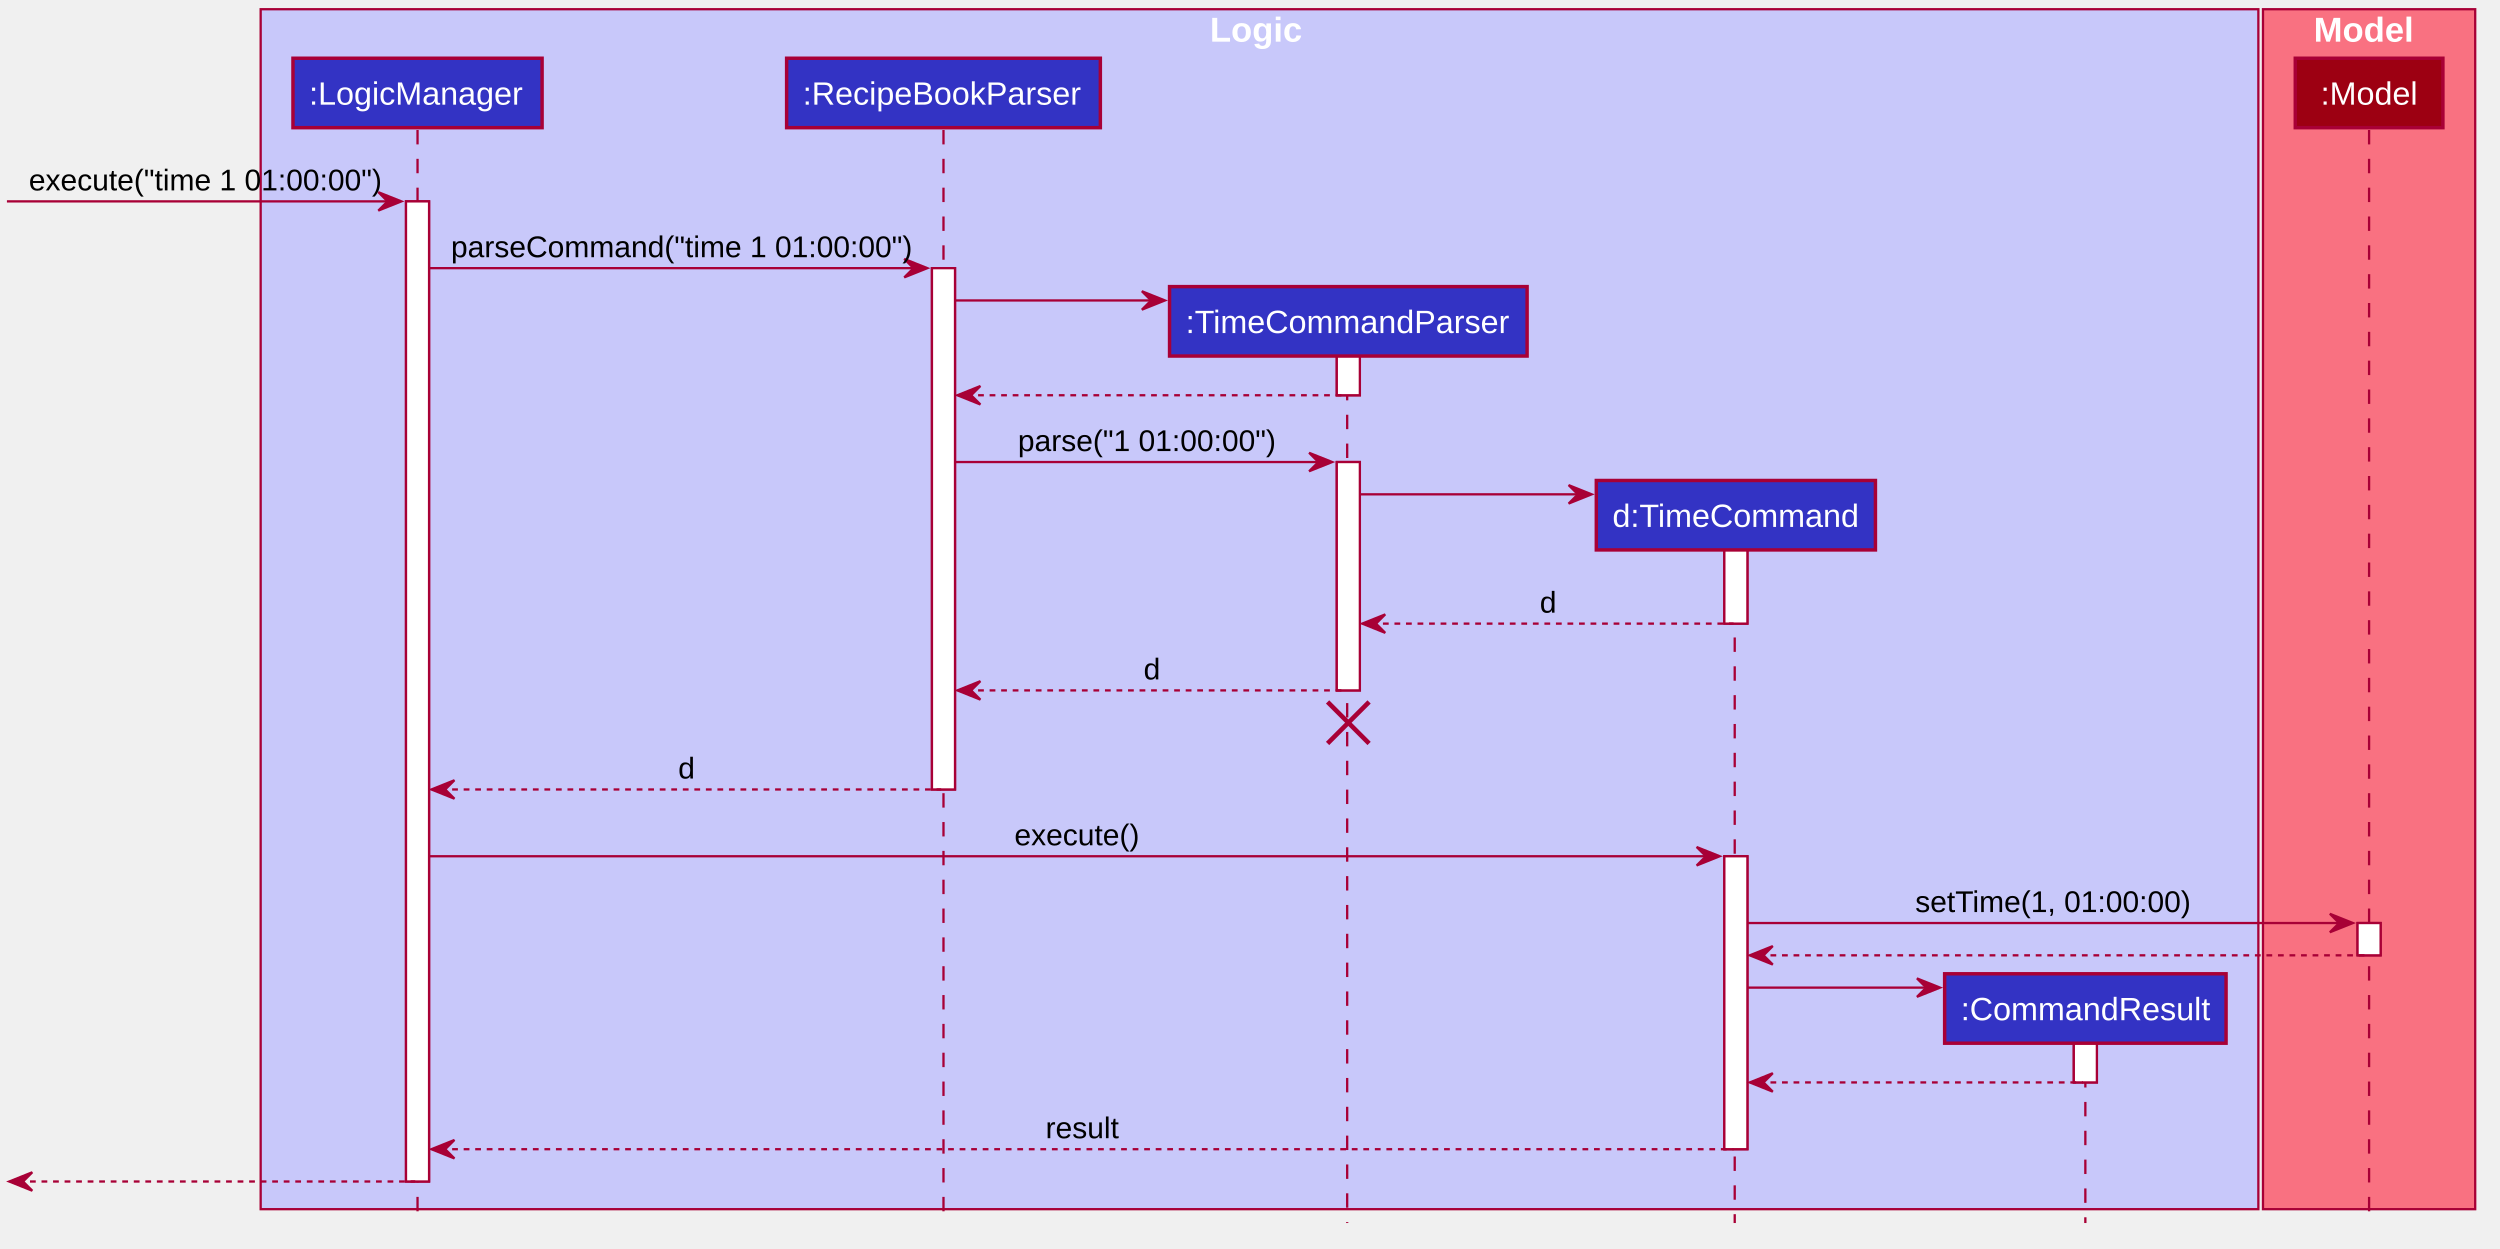
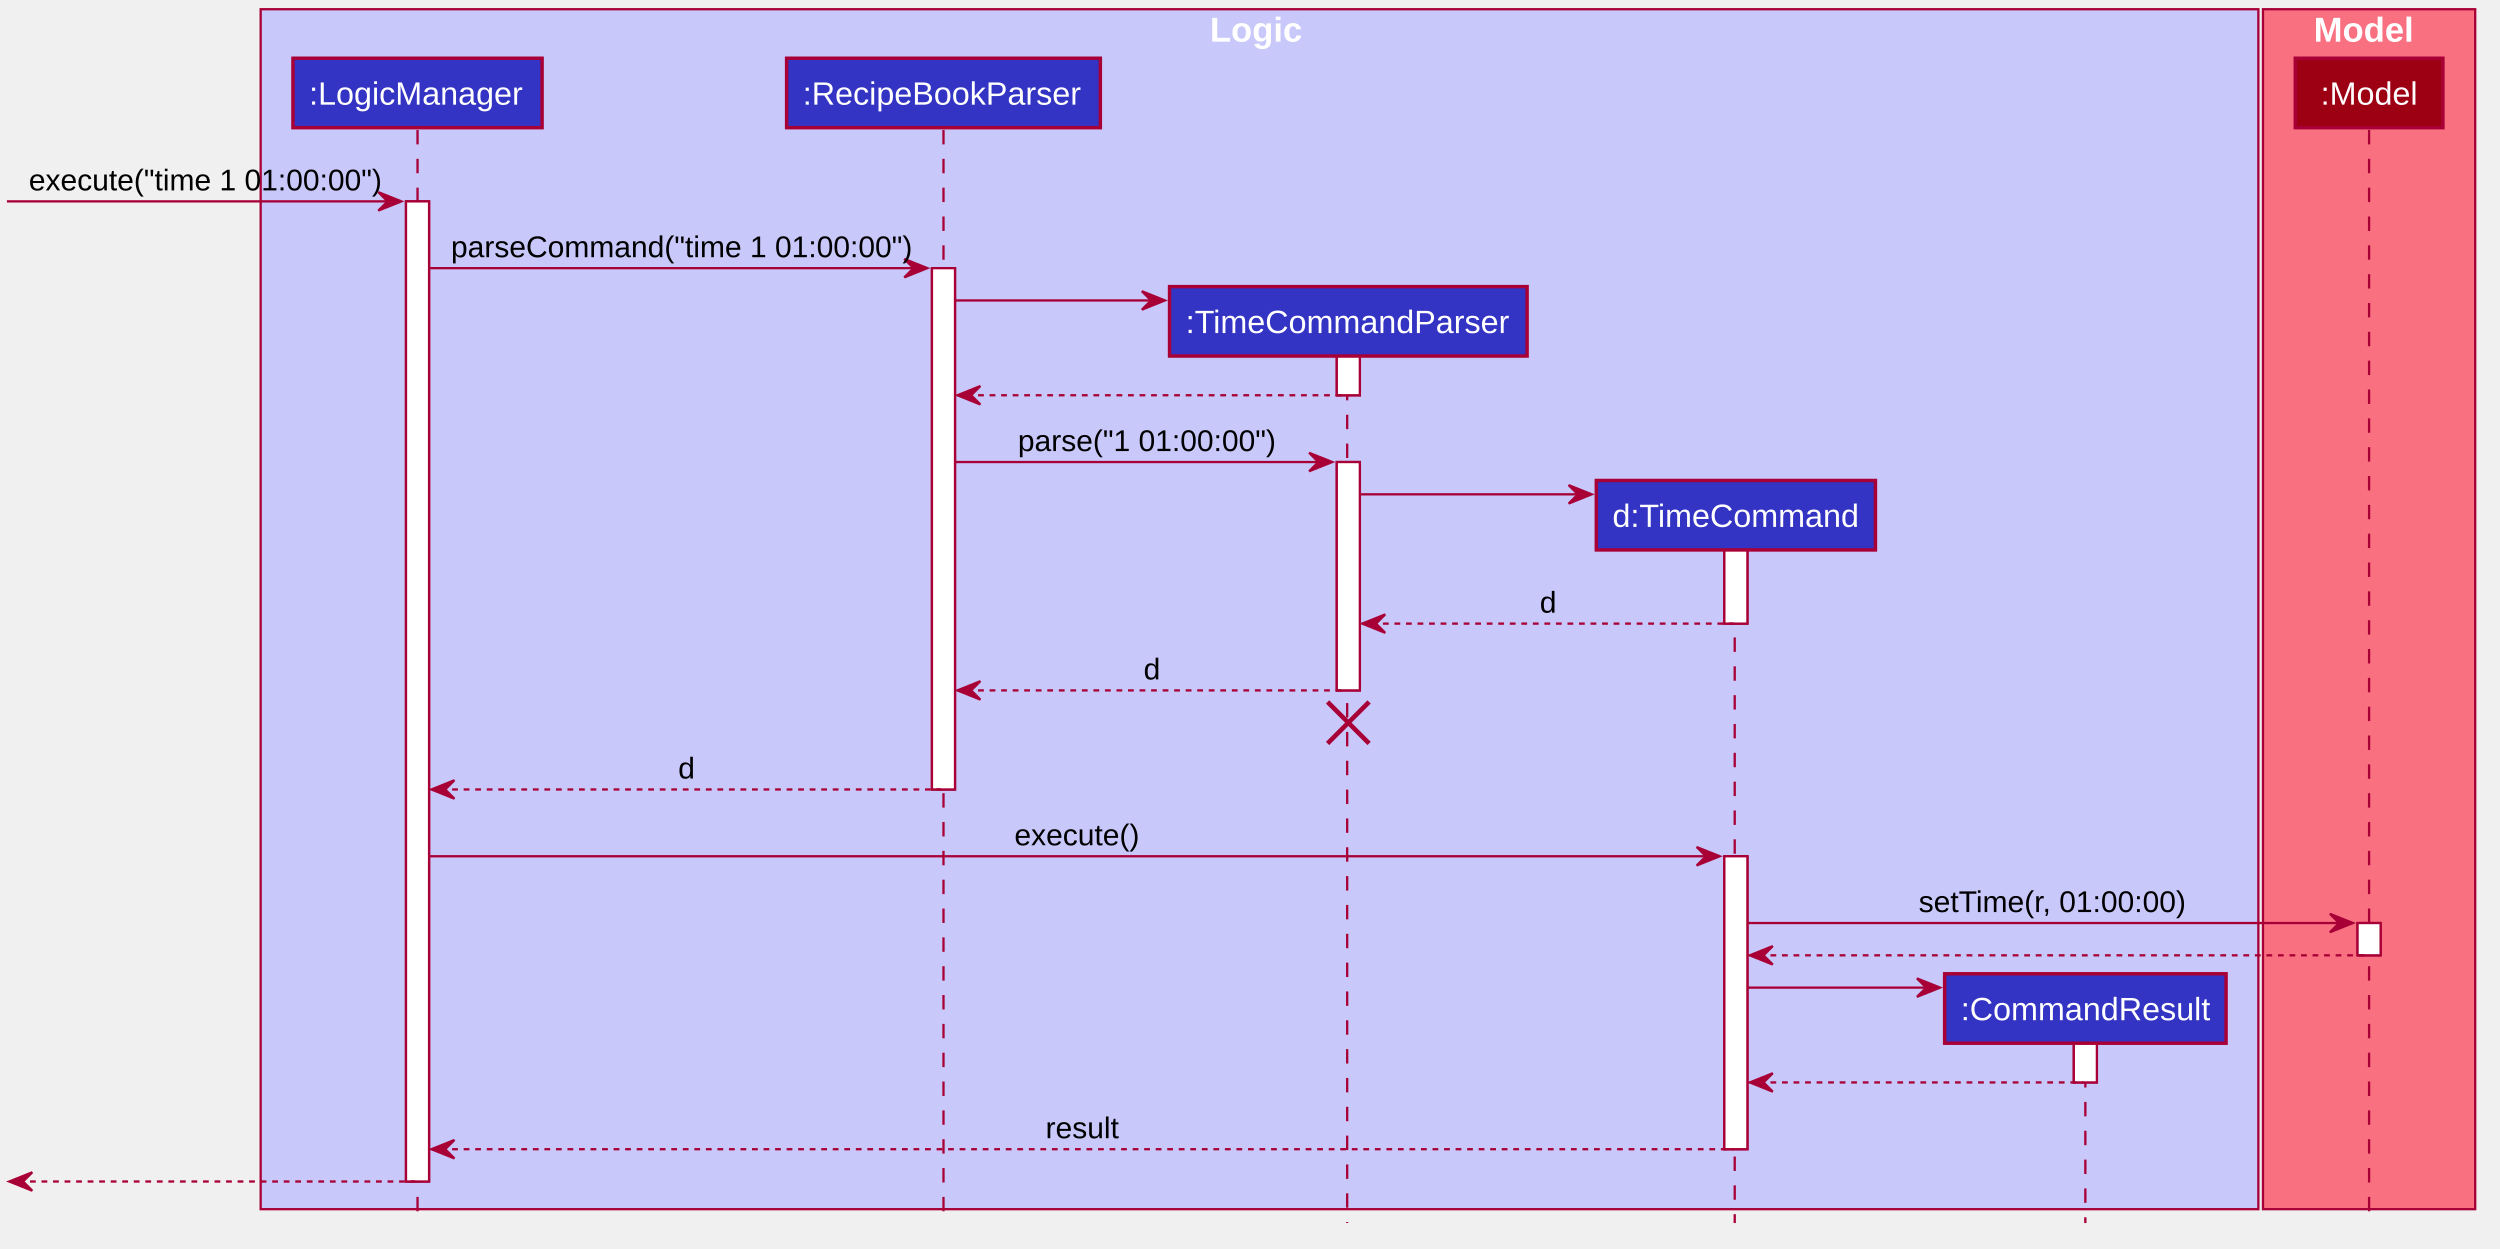
<svg xmlns="http://www.w3.org/2000/svg" contentScriptType="application/ecmascript" contentStyleType="text/css" height="433.6px" preserveAspectRatio="none" style="width:867px;height:433px;" version="1.1" viewBox="0 0 867 433" width="867.2px" zoomAndPan="magnify">
  <defs />
  <g>
    <rect fill="#C8C8FA" height="416.145" style="stroke: #A80036; stroke-width: 0.8;" width="692.8" x="90.4" y="3.2" />
    <text fill="#FFFFFF" font-family="Arial" font-size="12" font-weight="bold" lengthAdjust="spacingAndGlyphs" textLength="31.2" x="419.6" y="14.456">Logic</text>
    <rect fill="#F97181" height="416.145" style="stroke: #A80036; stroke-width: 0.8;" width="73.6" x="784.8" y="3.2" />
    <text fill="#FFFFFF" font-family="Arial" font-size="12" font-weight="bold" lengthAdjust="spacingAndGlyphs" textLength="35.2" x="802.4" y="14.456">Model</text>
    <rect fill="#FFFFFF" height="339.909" style="stroke: #A80036; stroke-width: 0.8;" width="8" x="140.8" y="69.837" />
    <rect fill="#FFFFFF" height="180.794" style="stroke: #A80036; stroke-width: 0.8;" width="8" x="323.2" y="92.996" />
    <rect fill="#FFFFFF" height="24.879" style="stroke: #A80036; stroke-width: 0.8;" width="8" x="463.6" y="112.196" />
    <rect fill="#FFFFFF" height="79.197" style="stroke: #A80036; stroke-width: 0.8;" width="8" x="463.6" y="160.234" />
    <rect fill="#FFFFFF" height="36.838" style="stroke: #A80036; stroke-width: 0.8;" width="8" x="598" y="179.434" />
    <rect fill="#FFFFFF" height="101.597" style="stroke: #A80036; stroke-width: 0.8;" width="8" x="598" y="296.948" />
    <rect fill="#FFFFFF" height="24.879" style="stroke: #A80036; stroke-width: 0.8;" width="8" x="719.2" y="350.507" />
    <rect fill="#FFFFFF" height="11.2" style="stroke: #A80036; stroke-width: 0.8;" width="8" x="817.6" y="320.107" />
    <line style="stroke: #A80036; stroke-width: 0.8; stroke-dasharray: 5.0,5.0;" x1="144.8" x2="144.8" y1="45.078" y2="424.145" />
    <line style="stroke: #A80036; stroke-width: 0.8; stroke-dasharray: 5.0,5.0;" x1="327.2" x2="327.2" y1="45.078" y2="424.145" />
    <line style="stroke: #A80036; stroke-width: 0.8; stroke-dasharray: 5.0,5.0;" x1="467.2" x2="467.2" y1="123.835" y2="424.145" />
    <line style="stroke: #A80036; stroke-width: 0.8; stroke-dasharray: 5.0,5.0;" x1="601.6" x2="601.6" y1="191.073" y2="424.145" />
    <line style="stroke: #A80036; stroke-width: 0.8; stroke-dasharray: 5.0,5.0;" x1="723.2" x2="723.2" y1="362.147" y2="424.145" />
    <line style="stroke: #A80036; stroke-width: 0.8; stroke-dasharray: 5.0,5.0;" x1="821.6" x2="821.6" y1="45.078" y2="424.145" />
    <rect fill="#3333C4" height="24.079" style="stroke: #A80036; stroke-width: 1.2;" width="86.4" x="101.6" y="20.199" />
    <text fill="#FFFFFF" font-family="Arial" font-size="11.2" lengthAdjust="spacingAndGlyphs" textLength="75.2" x="107.2" y="36.304">:LogicManager</text>
    <rect fill="#3333C4" height="24.079" style="stroke: #A80036; stroke-width: 1.2;" width="108.8" x="272.8" y="20.199" />
    <text fill="#FFFFFF" font-family="Arial" font-size="11.2" lengthAdjust="spacingAndGlyphs" textLength="97.6" x="278.4" y="36.304">:RecipeBookParser</text>
    <rect fill="#9D0012" height="24.079" style="stroke: #A80036; stroke-width: 1.2;" width="51.2" x="796" y="20.199" />
    <text fill="#FFFFFF" font-family="Arial" font-size="11.2" lengthAdjust="spacingAndGlyphs" textLength="33.6" x="804.8" y="36.304">:Model</text>
    <rect fill="#FFFFFF" height="339.909" style="stroke: #A80036; stroke-width: 0.8;" width="8" x="140.8" y="69.837" />
    <rect fill="#FFFFFF" height="180.794" style="stroke: #A80036; stroke-width: 0.8;" width="8" x="323.2" y="92.996" />
    <rect fill="#FFFFFF" height="24.879" style="stroke: #A80036; stroke-width: 0.8;" width="8" x="463.6" y="112.196" />
    <rect fill="#FFFFFF" height="79.197" style="stroke: #A80036; stroke-width: 0.8;" width="8" x="463.6" y="160.234" />
    <rect fill="#FFFFFF" height="36.838" style="stroke: #A80036; stroke-width: 0.8;" width="8" x="598" y="179.434" />
    <rect fill="#FFFFFF" height="101.597" style="stroke: #A80036; stroke-width: 0.8;" width="8" x="598" y="296.948" />
    <rect fill="#FFFFFF" height="24.879" style="stroke: #A80036; stroke-width: 0.8;" width="8" x="719.2" y="350.507" />
    <rect fill="#FFFFFF" height="11.2" style="stroke: #A80036; stroke-width: 0.8;" width="8" x="817.6" y="320.107" />
    <polygon fill="#A80036" points="131.2,66.637,139.2,69.837,131.2,73.037,134.4,69.837" style="stroke: #A80036; stroke-width: 0.8;" />
    <line style="stroke: #A80036; stroke-width: 0.8;" x1="2.4" x2="136" y1="69.837" y2="69.837" />
    <text fill="#000000" font-family="Arial" font-size="10.4" lengthAdjust="spacingAndGlyphs" textLength="123.2" x="10" y="66.033">execute("time 1 01:00:00")</text>
    <polygon fill="#A80036" points="313.6,89.796,321.6,92.996,313.6,96.196,316.8,92.996" style="stroke: #A80036; stroke-width: 0.8;" />
    <line style="stroke: #A80036; stroke-width: 0.8;" x1="148.8" x2="318.4" y1="92.996" y2="92.996" />
    <text fill="#000000" font-family="Arial" font-size="10.4" lengthAdjust="spacingAndGlyphs" textLength="159.2" x="156.4" y="89.192">parseCommand("time 1 01:00:00")</text>
    <polygon fill="#A80036" points="396,100.996,404,104.196,396,107.396,399.2,104.196" style="stroke: #A80036; stroke-width: 0.8;" />
    <line style="stroke: #A80036; stroke-width: 0.8;" x1="331.2" x2="400.8" y1="104.196" y2="104.196" />
    <rect fill="#3333C4" height="24.079" style="stroke: #A80036; stroke-width: 1.2;" width="124" x="405.6" y="99.396" />
    <text fill="#FFFFFF" font-family="Arial" font-size="11.2" lengthAdjust="spacingAndGlyphs" textLength="112.8" x="411.2" y="115.501">:TimeCommandParser</text>
    <polygon fill="#A80036" points="340,133.875,332,137.075,340,140.275,336.8,137.075" style="stroke: #A80036; stroke-width: 0.8;" />
    <line style="stroke: #A80036; stroke-width: 0.8; stroke-dasharray: 2.0,2.0;" x1="335.2" x2="466.8" y1="137.075" y2="137.075" />
    <polygon fill="#A80036" points="454,157.034,462,160.234,454,163.434,457.2,160.234" style="stroke: #A80036; stroke-width: 0.8;" />
    <line style="stroke: #A80036; stroke-width: 0.8;" x1="331.2" x2="458.8" y1="160.234" y2="160.234" />
    <text fill="#000000" font-family="Arial" font-size="10.4" lengthAdjust="spacingAndGlyphs" textLength="88.8" x="353" y="156.43">parse("1 01:00:00")</text>
    <polygon fill="#A80036" points="544,168.234,552,171.434,544,174.634,547.2,171.434" style="stroke: #A80036; stroke-width: 0.8;" />
    <line style="stroke: #A80036; stroke-width: 0.8;" x1="471.6" x2="548.8" y1="171.434" y2="171.434" />
    <rect fill="#3333C4" height="24.079" style="stroke: #A80036; stroke-width: 1.2;" width="96.8" x="553.6" y="166.634" />
    <text fill="#FFFFFF" font-family="Arial" font-size="11.2" lengthAdjust="spacingAndGlyphs" textLength="85.6" x="559.2" y="182.739">d:TimeCommand</text>
    <polygon fill="#A80036" points="480.4,213.071,472.4,216.272,480.4,219.471,477.2,216.272" style="stroke: #A80036; stroke-width: 0.8;" />
    <line style="stroke: #A80036; stroke-width: 0.8; stroke-dasharray: 2.0,2.0;" x1="475.6" x2="601.2" y1="216.272" y2="216.272" />
    <text fill="#000000" font-family="Arial" font-size="10.4" lengthAdjust="spacingAndGlyphs" textLength="5.6" x="534" y="212.468">d</text>
    <polygon fill="#A80036" points="340,236.231,332,239.43,340,242.631,336.8,239.43" style="stroke: #A80036; stroke-width: 0.8;" />
    <line style="stroke: #A80036; stroke-width: 0.8; stroke-dasharray: 2.0,2.0;" x1="335.2" x2="466.8" y1="239.43" y2="239.43" />
    <text fill="#000000" font-family="Arial" font-size="10.4" lengthAdjust="spacingAndGlyphs" textLength="5.6" x="396.6" y="235.627">d</text>
    <line style="stroke: #A80036; stroke-width: 1.6;" x1="460.4" x2="474.8" y1="243.43" y2="257.83" />
    <line style="stroke: #A80036; stroke-width: 1.6;" x1="460.4" x2="474.8" y1="257.83" y2="243.43" />
    <polygon fill="#A80036" points="157.6,270.589,149.6,273.789,157.6,276.99,154.4,273.789" style="stroke: #A80036; stroke-width: 0.8;" />
    <line style="stroke: #A80036; stroke-width: 0.8; stroke-dasharray: 2.0,2.0;" x1="152.8" x2="326.4" y1="273.789" y2="273.789" />
    <text fill="#000000" font-family="Arial" font-size="10.4" lengthAdjust="spacingAndGlyphs" textLength="5.6" x="235.2" y="269.986">d</text>
    <polygon fill="#A80036" points="588.4,293.748,596.4,296.948,588.4,300.148,591.6,296.948" style="stroke: #A80036; stroke-width: 0.8;" />
    <line style="stroke: #A80036; stroke-width: 0.8;" x1="148.8" x2="593.2" y1="296.948" y2="296.948" />
    <text fill="#000000" font-family="Arial" font-size="10.4" lengthAdjust="spacingAndGlyphs" textLength="43.2" x="351.8" y="293.144">execute()</text>
    <polygon fill="#A80036" points="808,316.907,816,320.107,808,323.307,811.2,320.107" style="stroke: #A80036; stroke-width: 0.8;" />
    <line style="stroke: #A80036; stroke-width: 0.8;" x1="606" x2="812.8" y1="320.107" y2="320.107" />
-     <text fill="#000000" font-family="Arial" font-size="10.4" lengthAdjust="spacingAndGlyphs" textLength="95.2" x="664.2" y="316.303">setTime(1, 01:00:00)</text>
+     <text fill="#000000" font-family="Arial" font-size="10.4" lengthAdjust="spacingAndGlyphs" textLength="92.8" x="665.4" y="316.303">setTime(r, 01:00:00)</text>
    <polygon fill="#A80036" points="614.8,328.107,606.8,331.307,614.8,334.507,611.6,331.307" style="stroke: #A80036; stroke-width: 0.8;" />
    <line style="stroke: #A80036; stroke-width: 0.8; stroke-dasharray: 2.0,2.0;" x1="610" x2="820.8" y1="331.307" y2="331.307" />
    <polygon fill="#A80036" points="664.8,339.307,672.8,342.507,664.8,345.707,668,342.507" style="stroke: #A80036; stroke-width: 0.8;" />
    <line style="stroke: #A80036; stroke-width: 0.8;" x1="606" x2="669.6" y1="342.507" y2="342.507" />
    <rect fill="#3333C4" height="24.079" style="stroke: #A80036; stroke-width: 1.2;" width="97.6" x="674.4" y="337.707" />
    <text fill="#FFFFFF" font-family="Arial" font-size="11.2" lengthAdjust="spacingAndGlyphs" textLength="86.4" x="680" y="353.813">:CommandResult</text>
    <polygon fill="#A80036" points="614.8,372.186,606.8,375.386,614.8,378.586,611.6,375.386" style="stroke: #A80036; stroke-width: 0.8;" />
    <line style="stroke: #A80036; stroke-width: 0.8; stroke-dasharray: 2.0,2.0;" x1="610" x2="722.4" y1="375.386" y2="375.386" />
    <polygon fill="#A80036" points="157.6,395.345,149.6,398.545,157.6,401.745,154.4,398.545" style="stroke: #A80036; stroke-width: 0.8;" />
    <line style="stroke: #A80036; stroke-width: 0.8; stroke-dasharray: 2.0,2.0;" x1="152.8" x2="601.2" y1="398.545" y2="398.545" />
    <text fill="#000000" font-family="Arial" font-size="10.4" lengthAdjust="spacingAndGlyphs" textLength="25.6" x="362.6" y="394.741">result</text>
    <polygon fill="#A80036" points="11.2,406.545,3.2,409.745,11.2,412.945,8,409.745" style="stroke: #A80036; stroke-width: 0.8;" />
    <line style="stroke: #A80036; stroke-width: 0.8; stroke-dasharray: 2.0,2.0;" x1="6.4" x2="144" y1="409.745" y2="409.745" />
  </g>
</svg>
